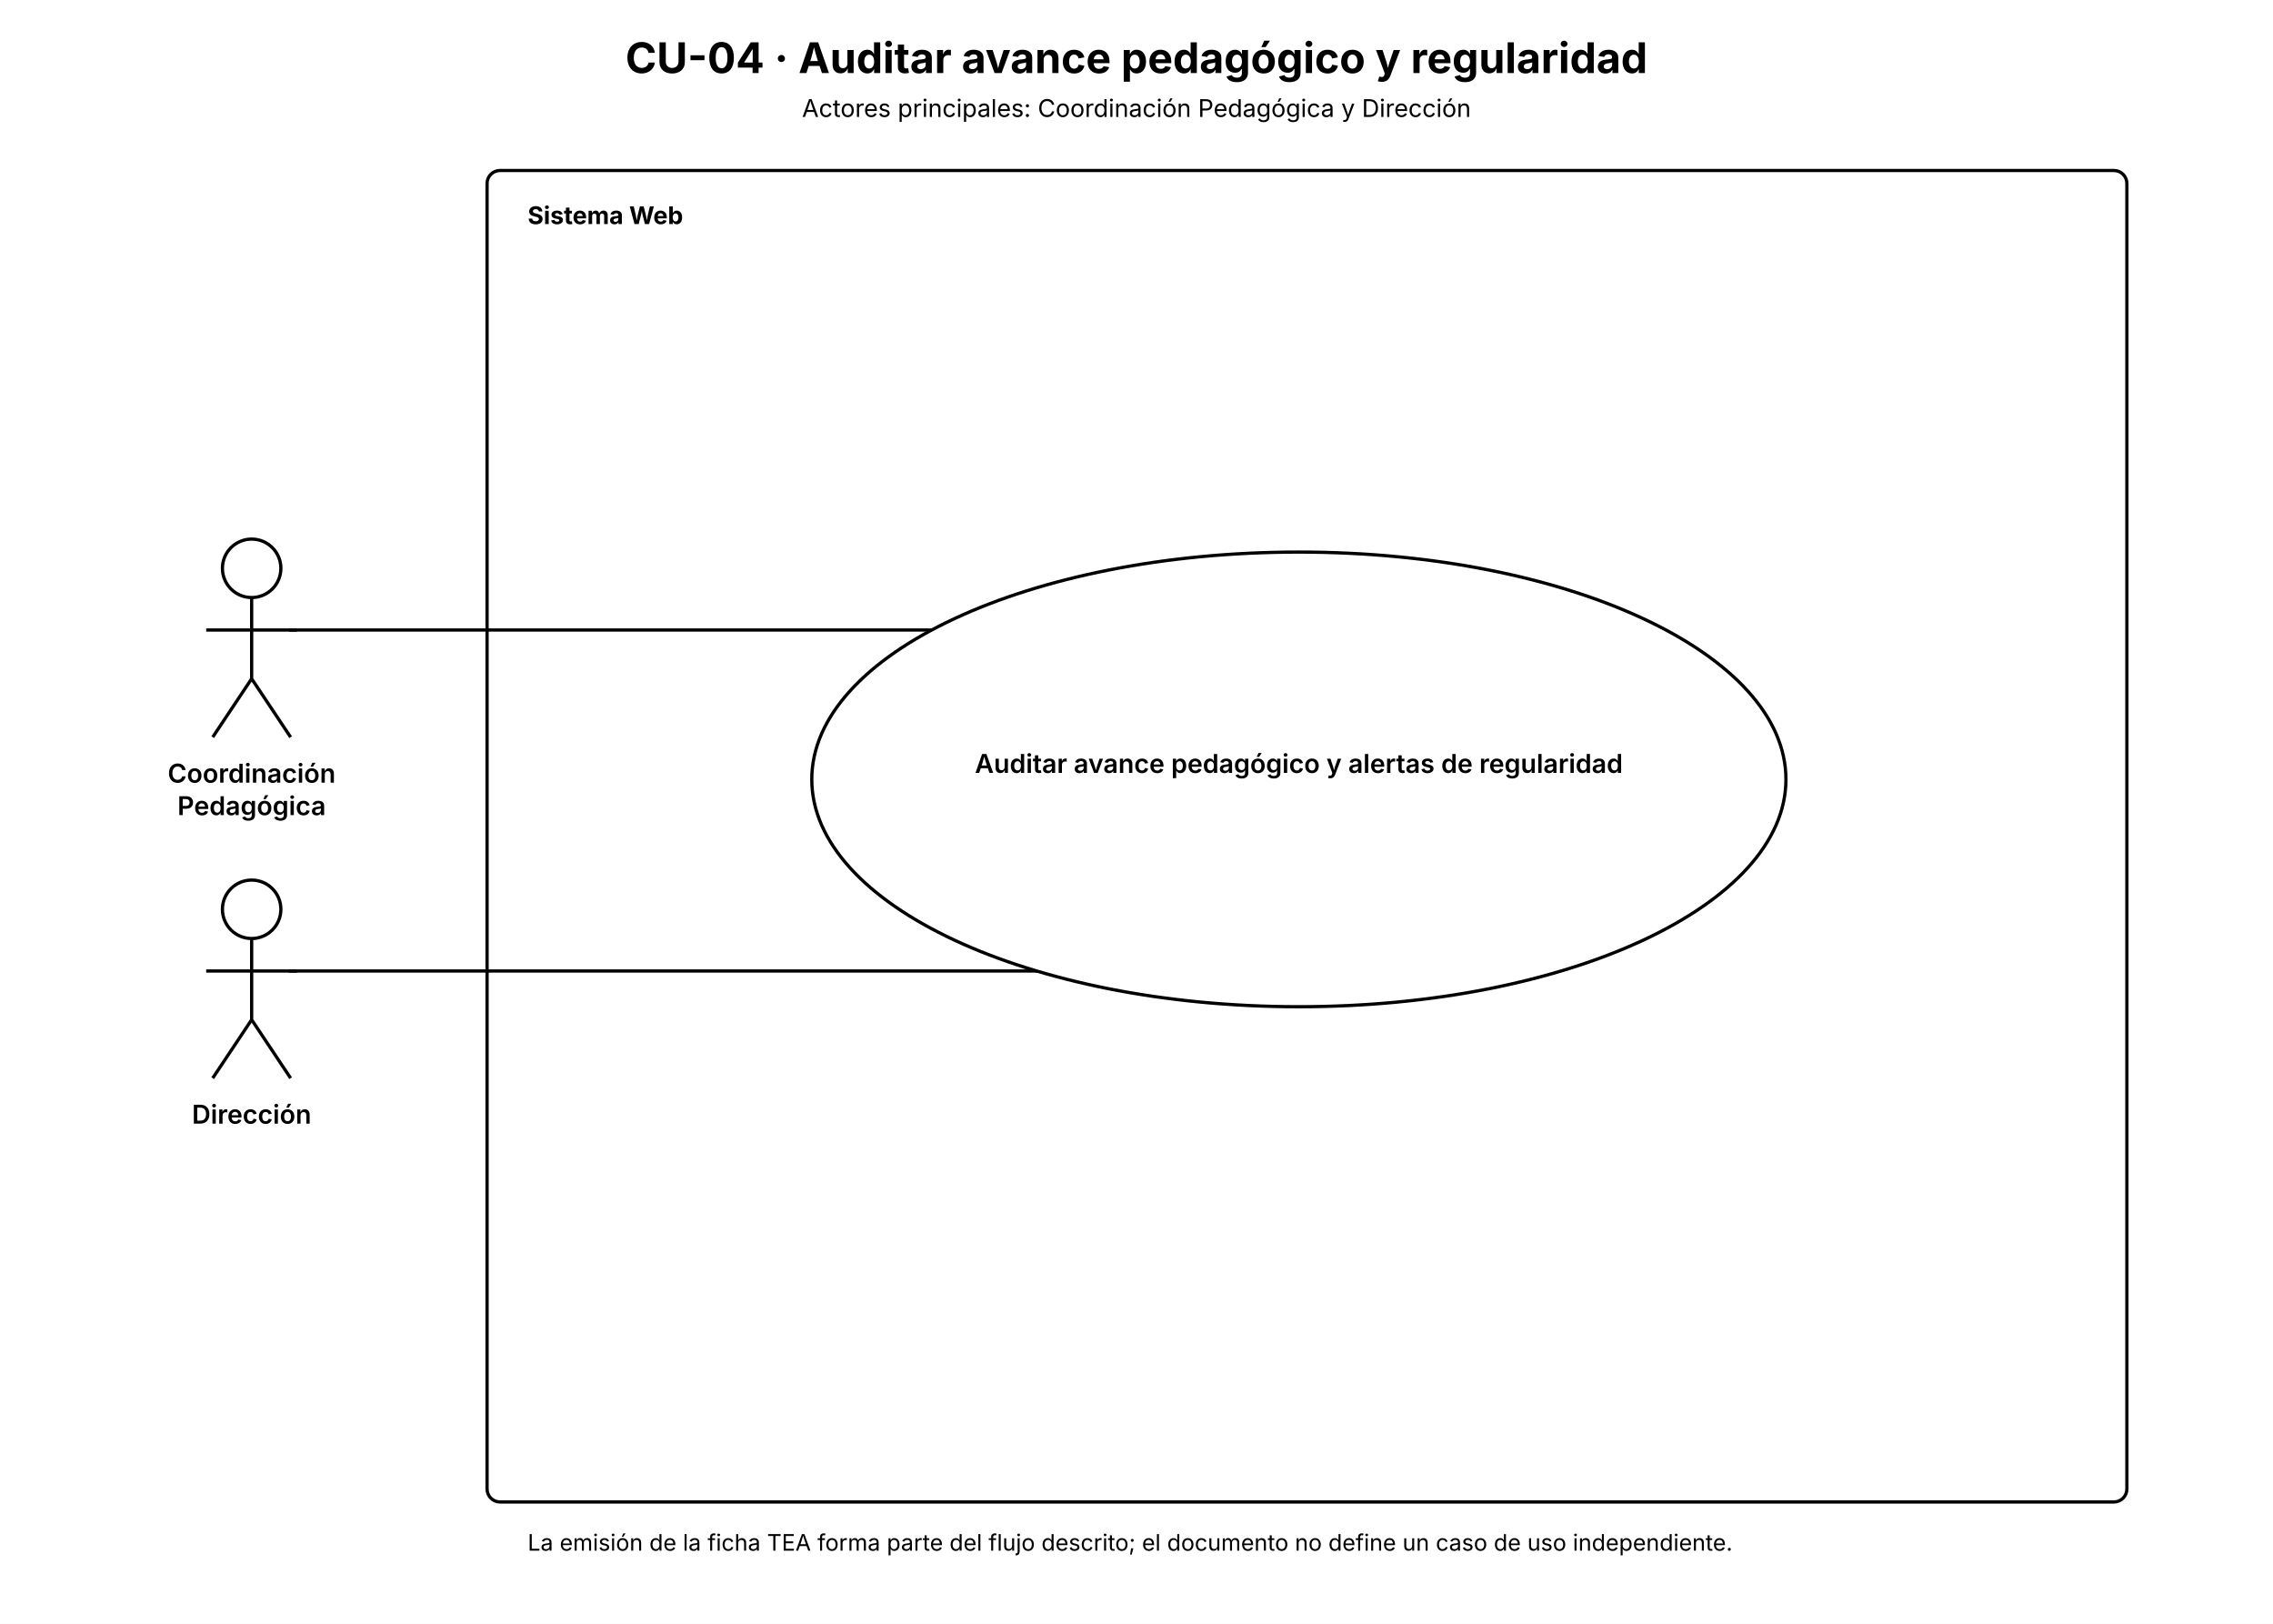
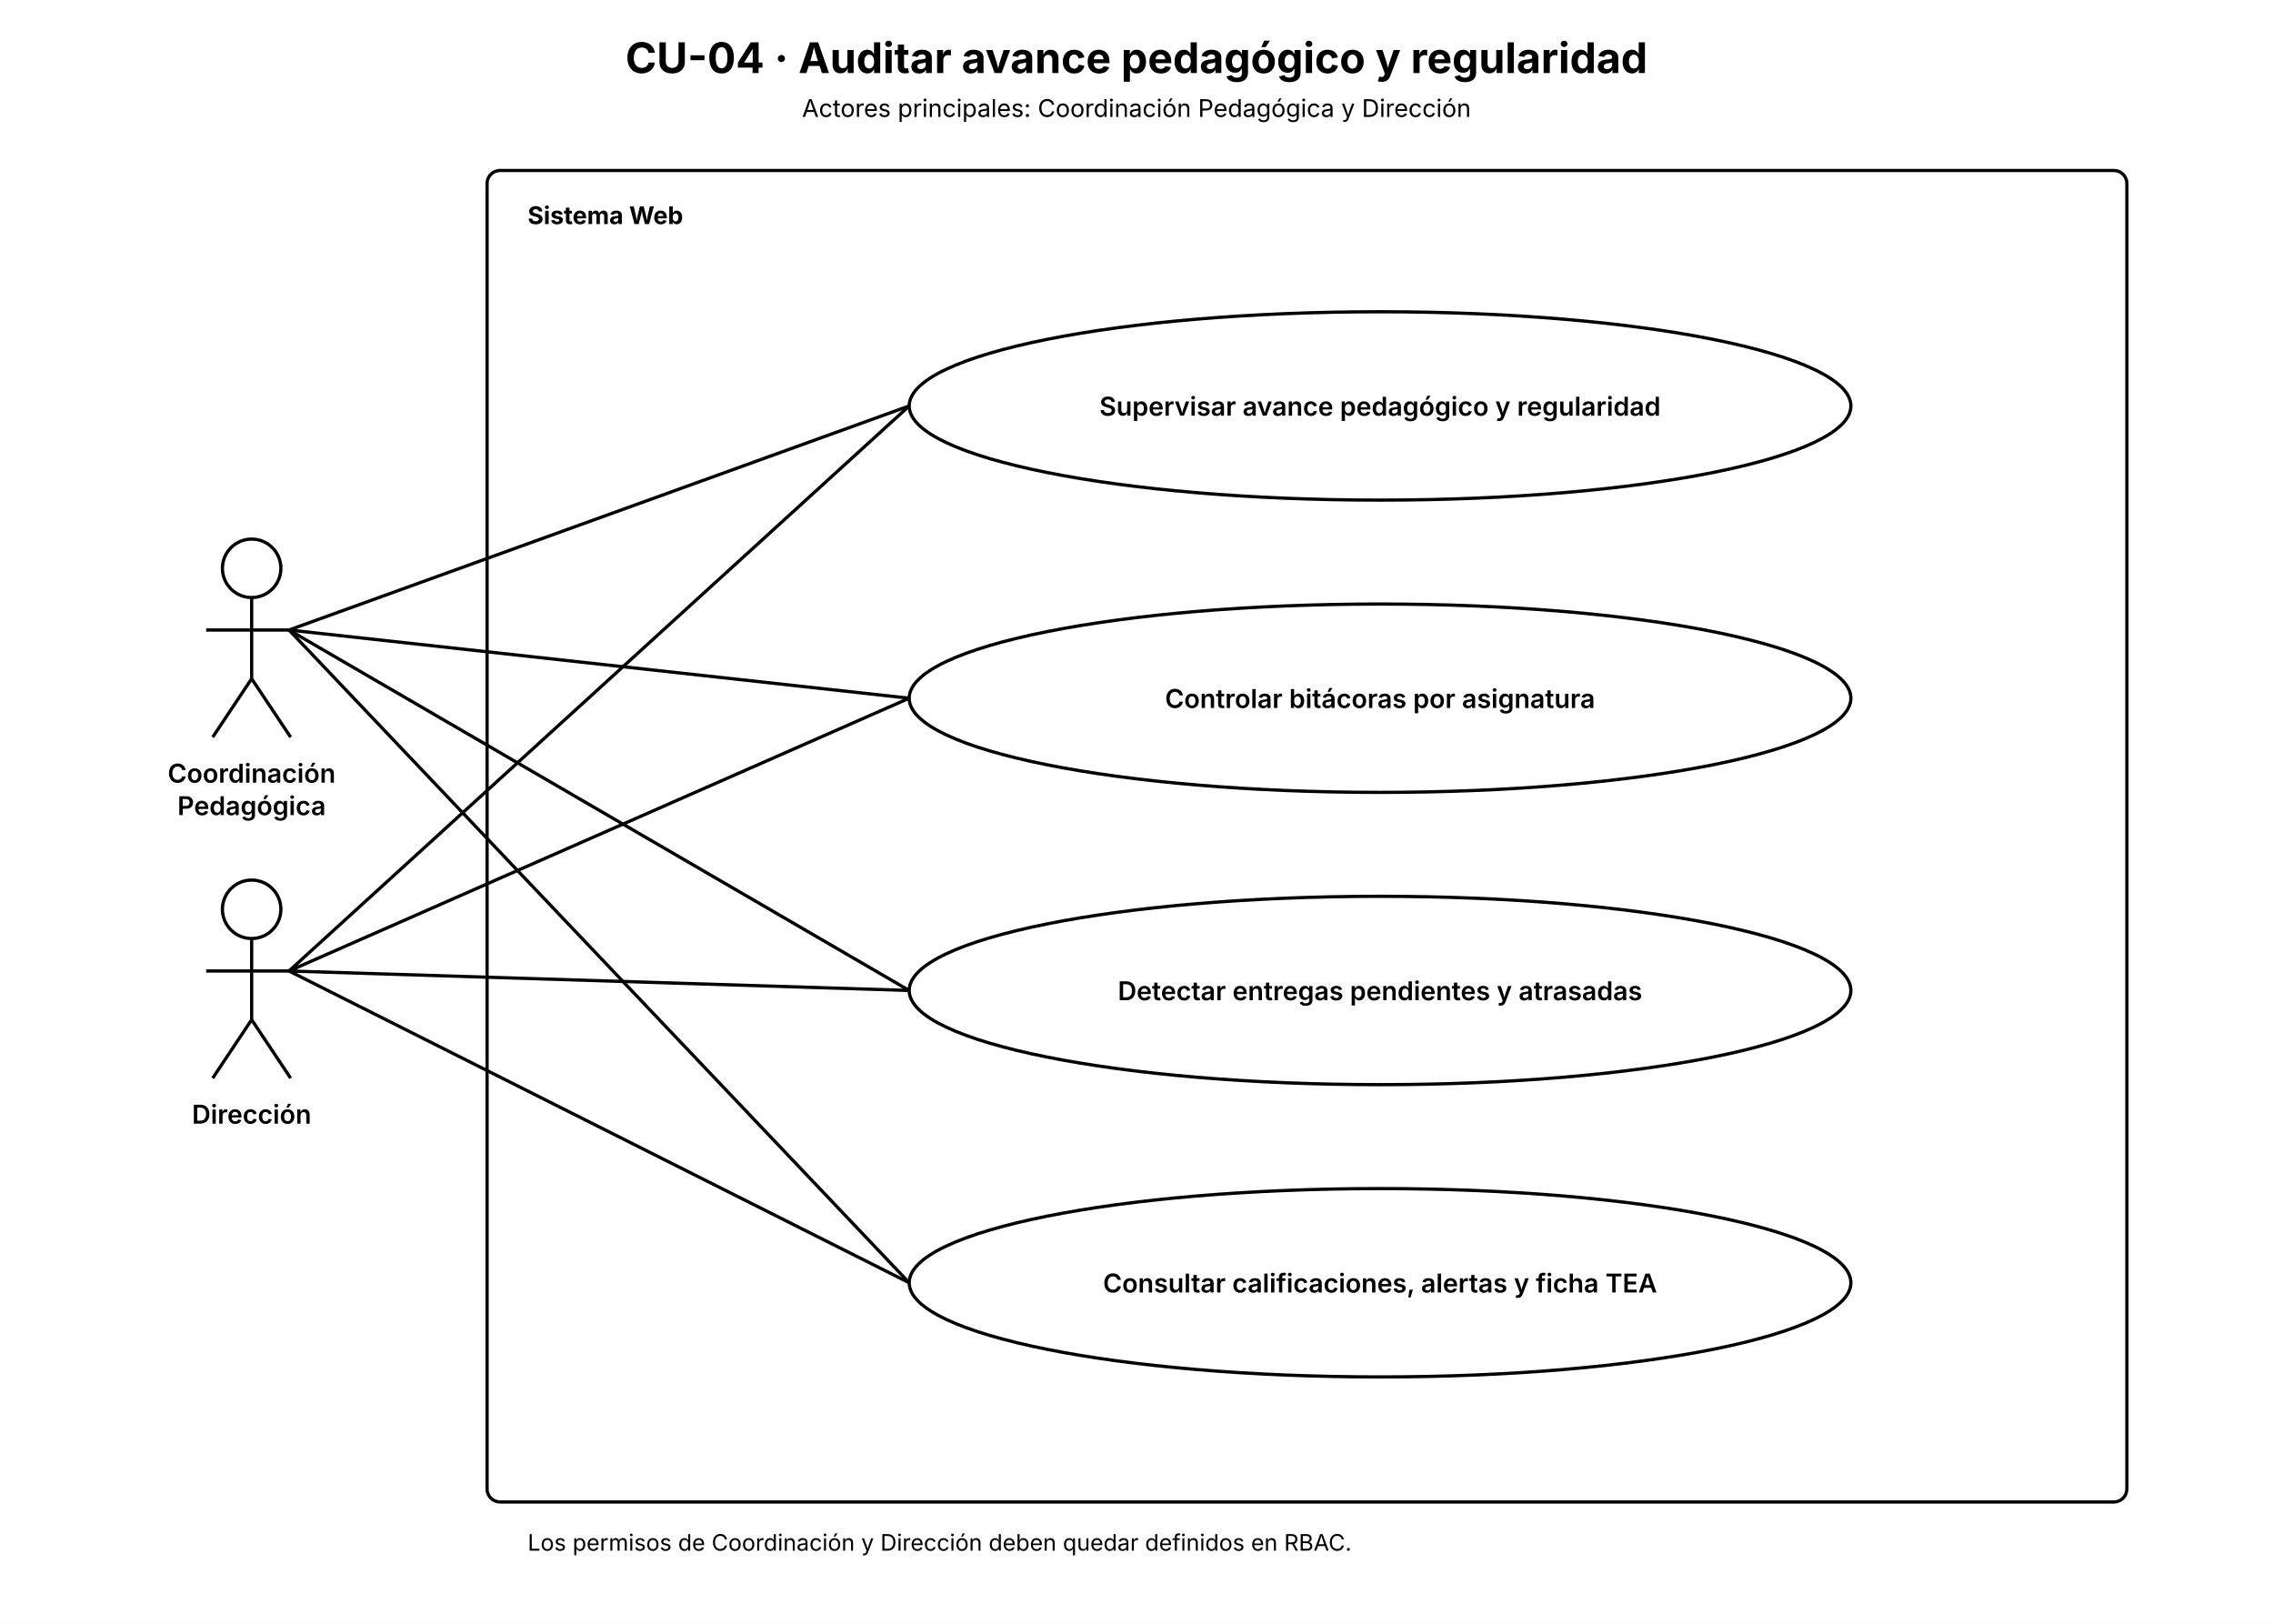
<svg xmlns="http://www.w3.org/2000/svg" width="1400" height="1000" viewBox="0 0 1400 1000" role="img" aria-labelledby="title desc">
  <defs>
    <style>text{font-family:Inter,Arial,sans-serif;fill:#000}.heading{font-size:26px;font-weight:700}.subheading{font-size:15px}.system,.usecase,.maincase{fill:#fff;stroke:#000;stroke-width:2}.label{font-size:16px;font-weight:600;text-anchor:middle}.actor-line{fill:none;stroke:#000;stroke-width:2}.actor-name{font-size:16px;font-weight:600;text-anchor:middle}.note{font-size:14px}</style>
  </defs>
  <rect width="1400" height="1000" fill="#fff" />
  <text class="heading" x="700" y="45" text-anchor="middle">CU-04 · Auditar avance pedagógico y regularidad</text>
  <text class="subheading" x="700" y="72" text-anchor="middle">Actores principales: Coordinación Pedagógica y Dirección</text>
  <rect class="system" x="300" y="105" width="1010" height="820" rx="8" />
  <text x="325" y="138" font-size="15" font-weight="700">Sistema Web</text>
-   <path class="actor-line" d="M178 388H574M178 598H639" />
+   <g class="actor-line">
+     <path d="M178 388L560 250" />
+     <path d="M178 388L560 430" />
+     <path d="M178 388L560 610" />
+     <path d="M178 388L560 790" />
+     <path d="M178 598L560 250" />
+     <path d="M178 598L560 430" />
+     <path d="M178 598L560 610" />
+     <path d="M178 598L560 790" />
+   </g>
  <g>
-     <ellipse class="usecase maincase" cx="800" cy="480" rx="300" ry="140" />
-     <text class="label" x="800" y="476">Auditar avance pedagógico y alertas de regularidad</text>
+     <ellipse class="usecase maincase" cx="850" cy="250" rx="290" ry="58" />
+     <text class="label" x="850" y="256">Supervisar avance pedagógico y regularidad</text>
+     <ellipse class="usecase" cx="850" cy="430" rx="290" ry="58" />
+     <text class="label" x="850" y="436">Controlar bitácoras por asignatura</text>
+     <ellipse class="usecase" cx="850" cy="610" rx="290" ry="58" />
+     <text class="label" x="850" y="616">Detectar entregas pendientes y atrasadas</text>
+     <ellipse class="usecase" cx="850" cy="790" rx="290" ry="58" />
+     <text class="label" x="850" y="796">Consultar calificaciones, alertas y ficha TEA</text>
  </g>
  <g transform="translate(155 350)">
    <circle class="actor-line" cx="0" cy="0" r="18" />
    <path class="actor-line" d="M0 18V68M-28 38H28M0 68L-24 104M0 68L24 104" />
    <text class="actor-name" x="0" y="132">Coordinación</text>
    <text class="actor-name" x="0" y="152">Pedagógica</text>
  </g>
  <g transform="translate(155 560)">
    <circle class="actor-line" cx="0" cy="0" r="18" />
    <path class="actor-line" d="M0 18V68M-28 38H28M0 68L-24 104M0 68L24 104" />
    <text class="actor-name" x="0" y="132">Dirección</text>
  </g>
-   <text class="note" x="325" y="955">La emisión de la ficha TEA forma parte del flujo descrito; el documento no define un caso de uso independiente.</text>
+   <text class="note" x="325" y="955">Los permisos de Coordinación y Dirección deben quedar definidos en RBAC.</text>
</svg>
